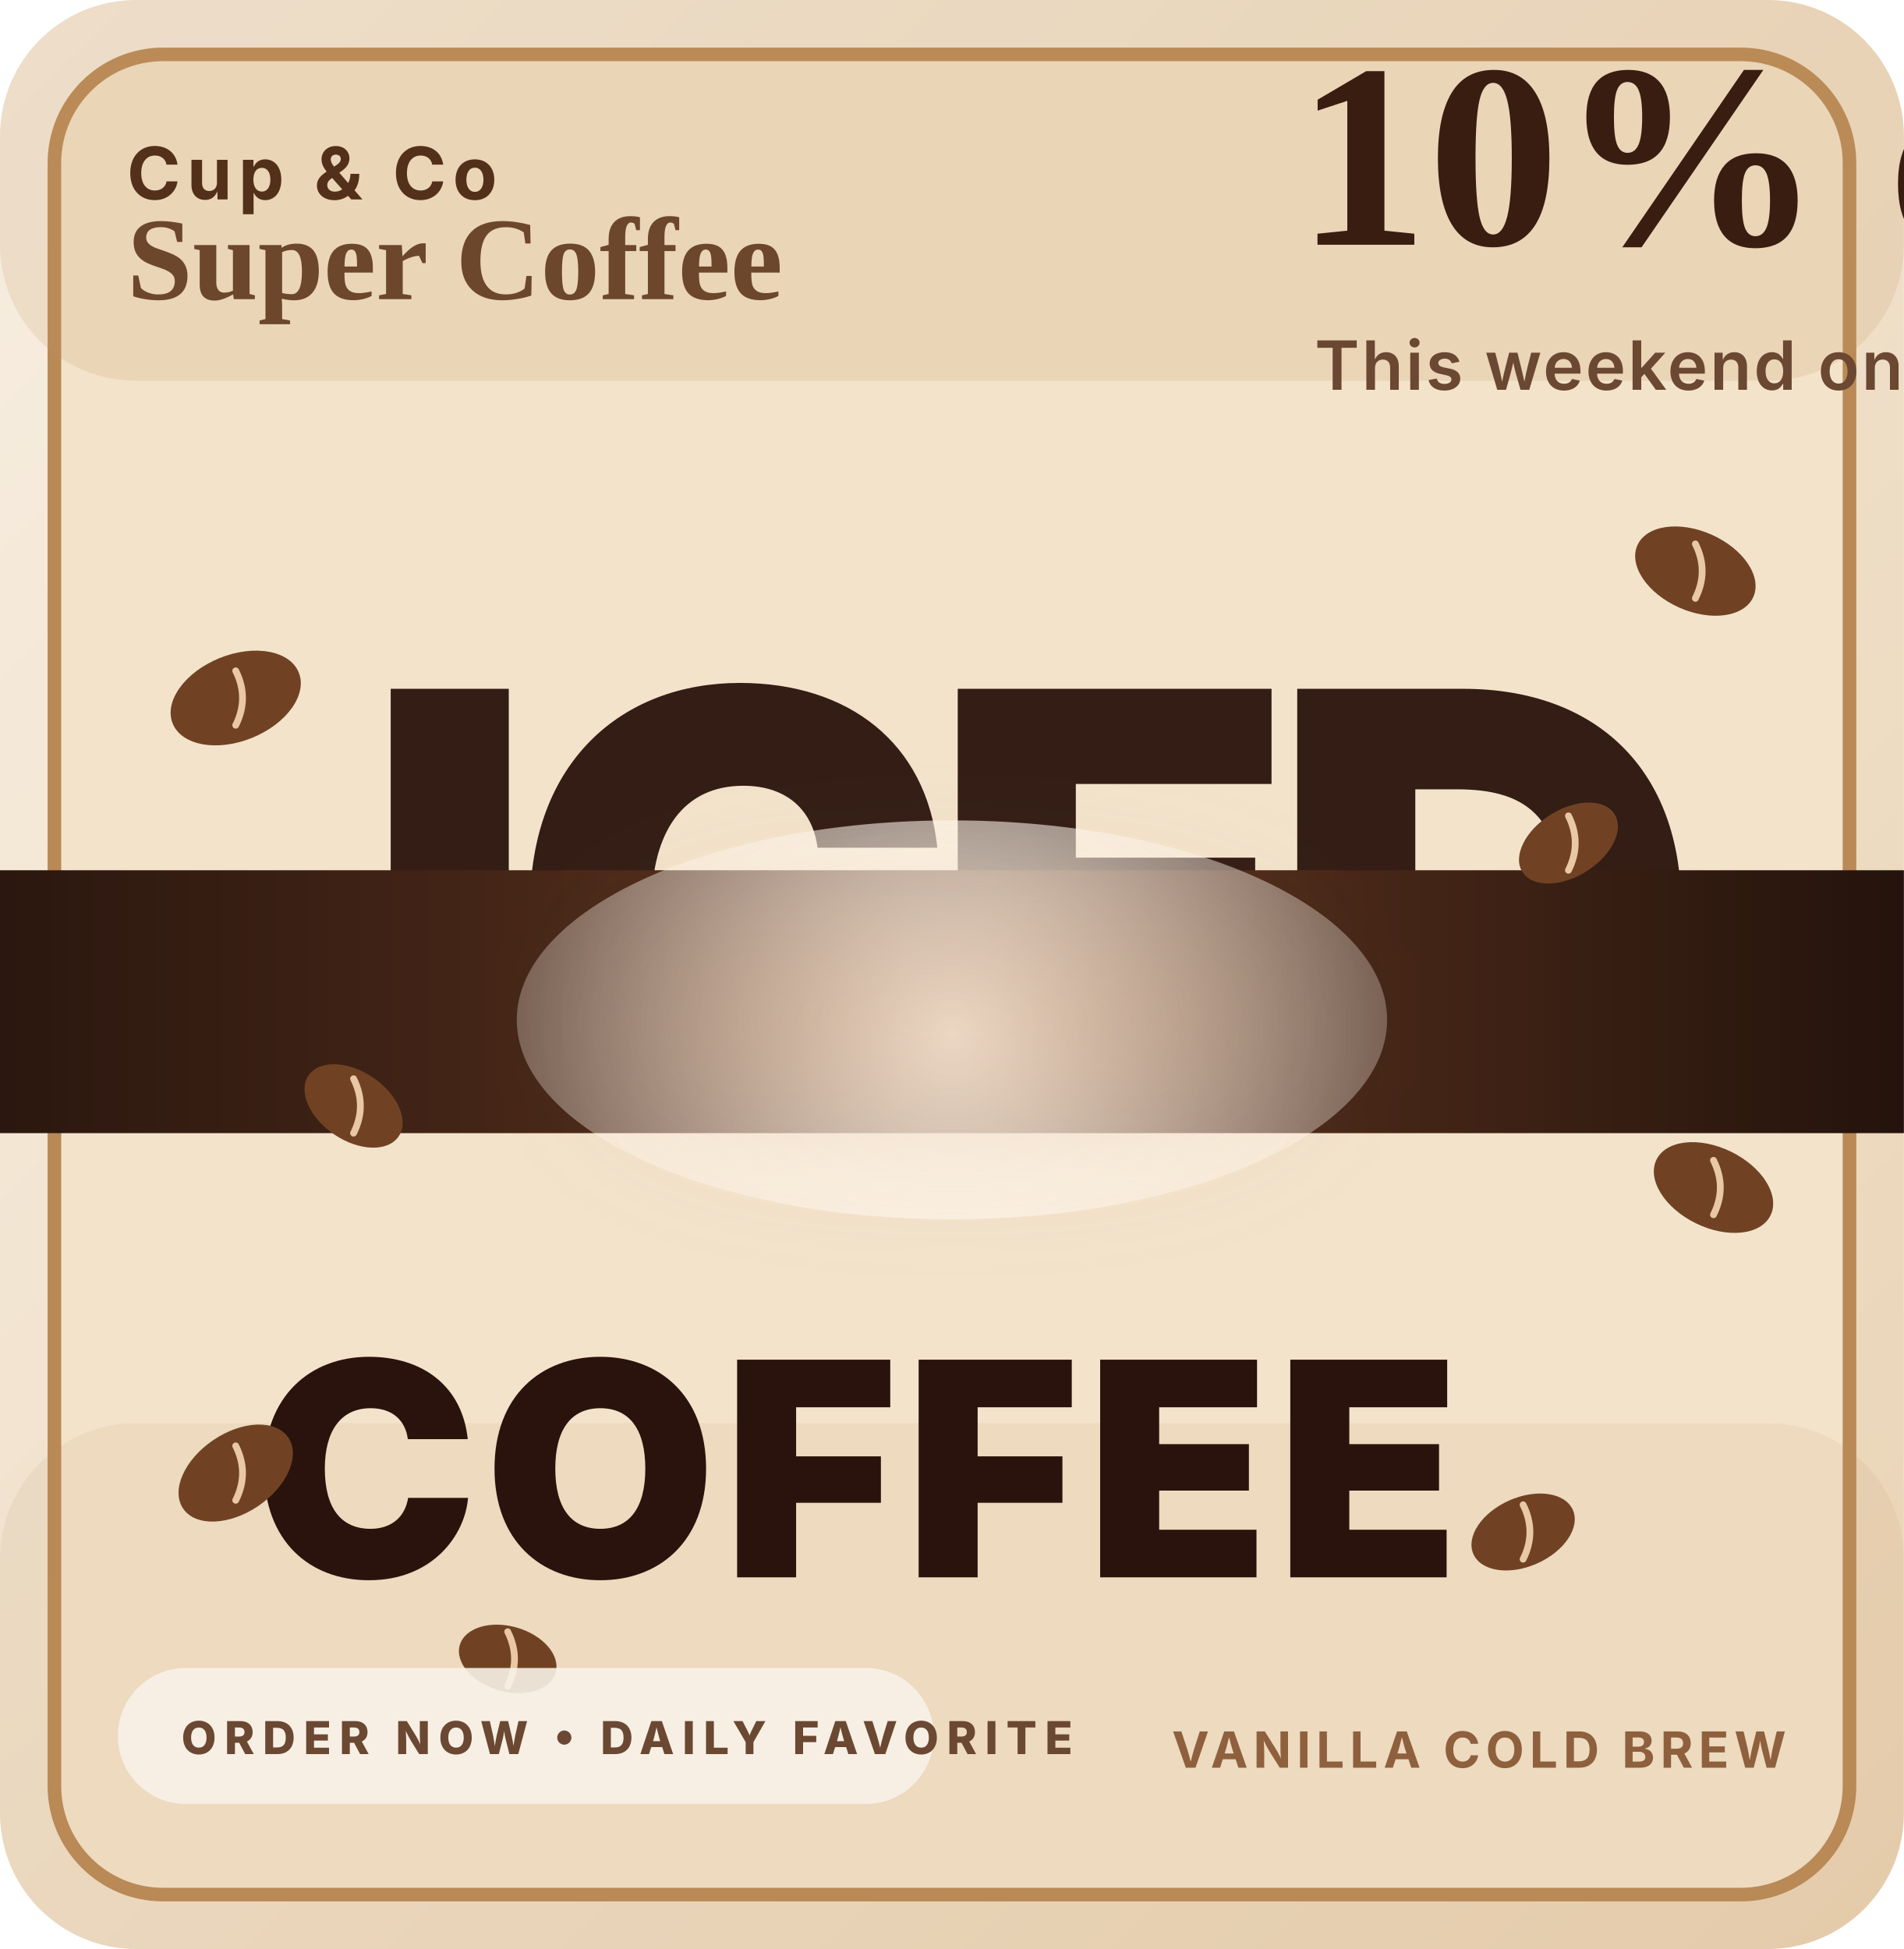
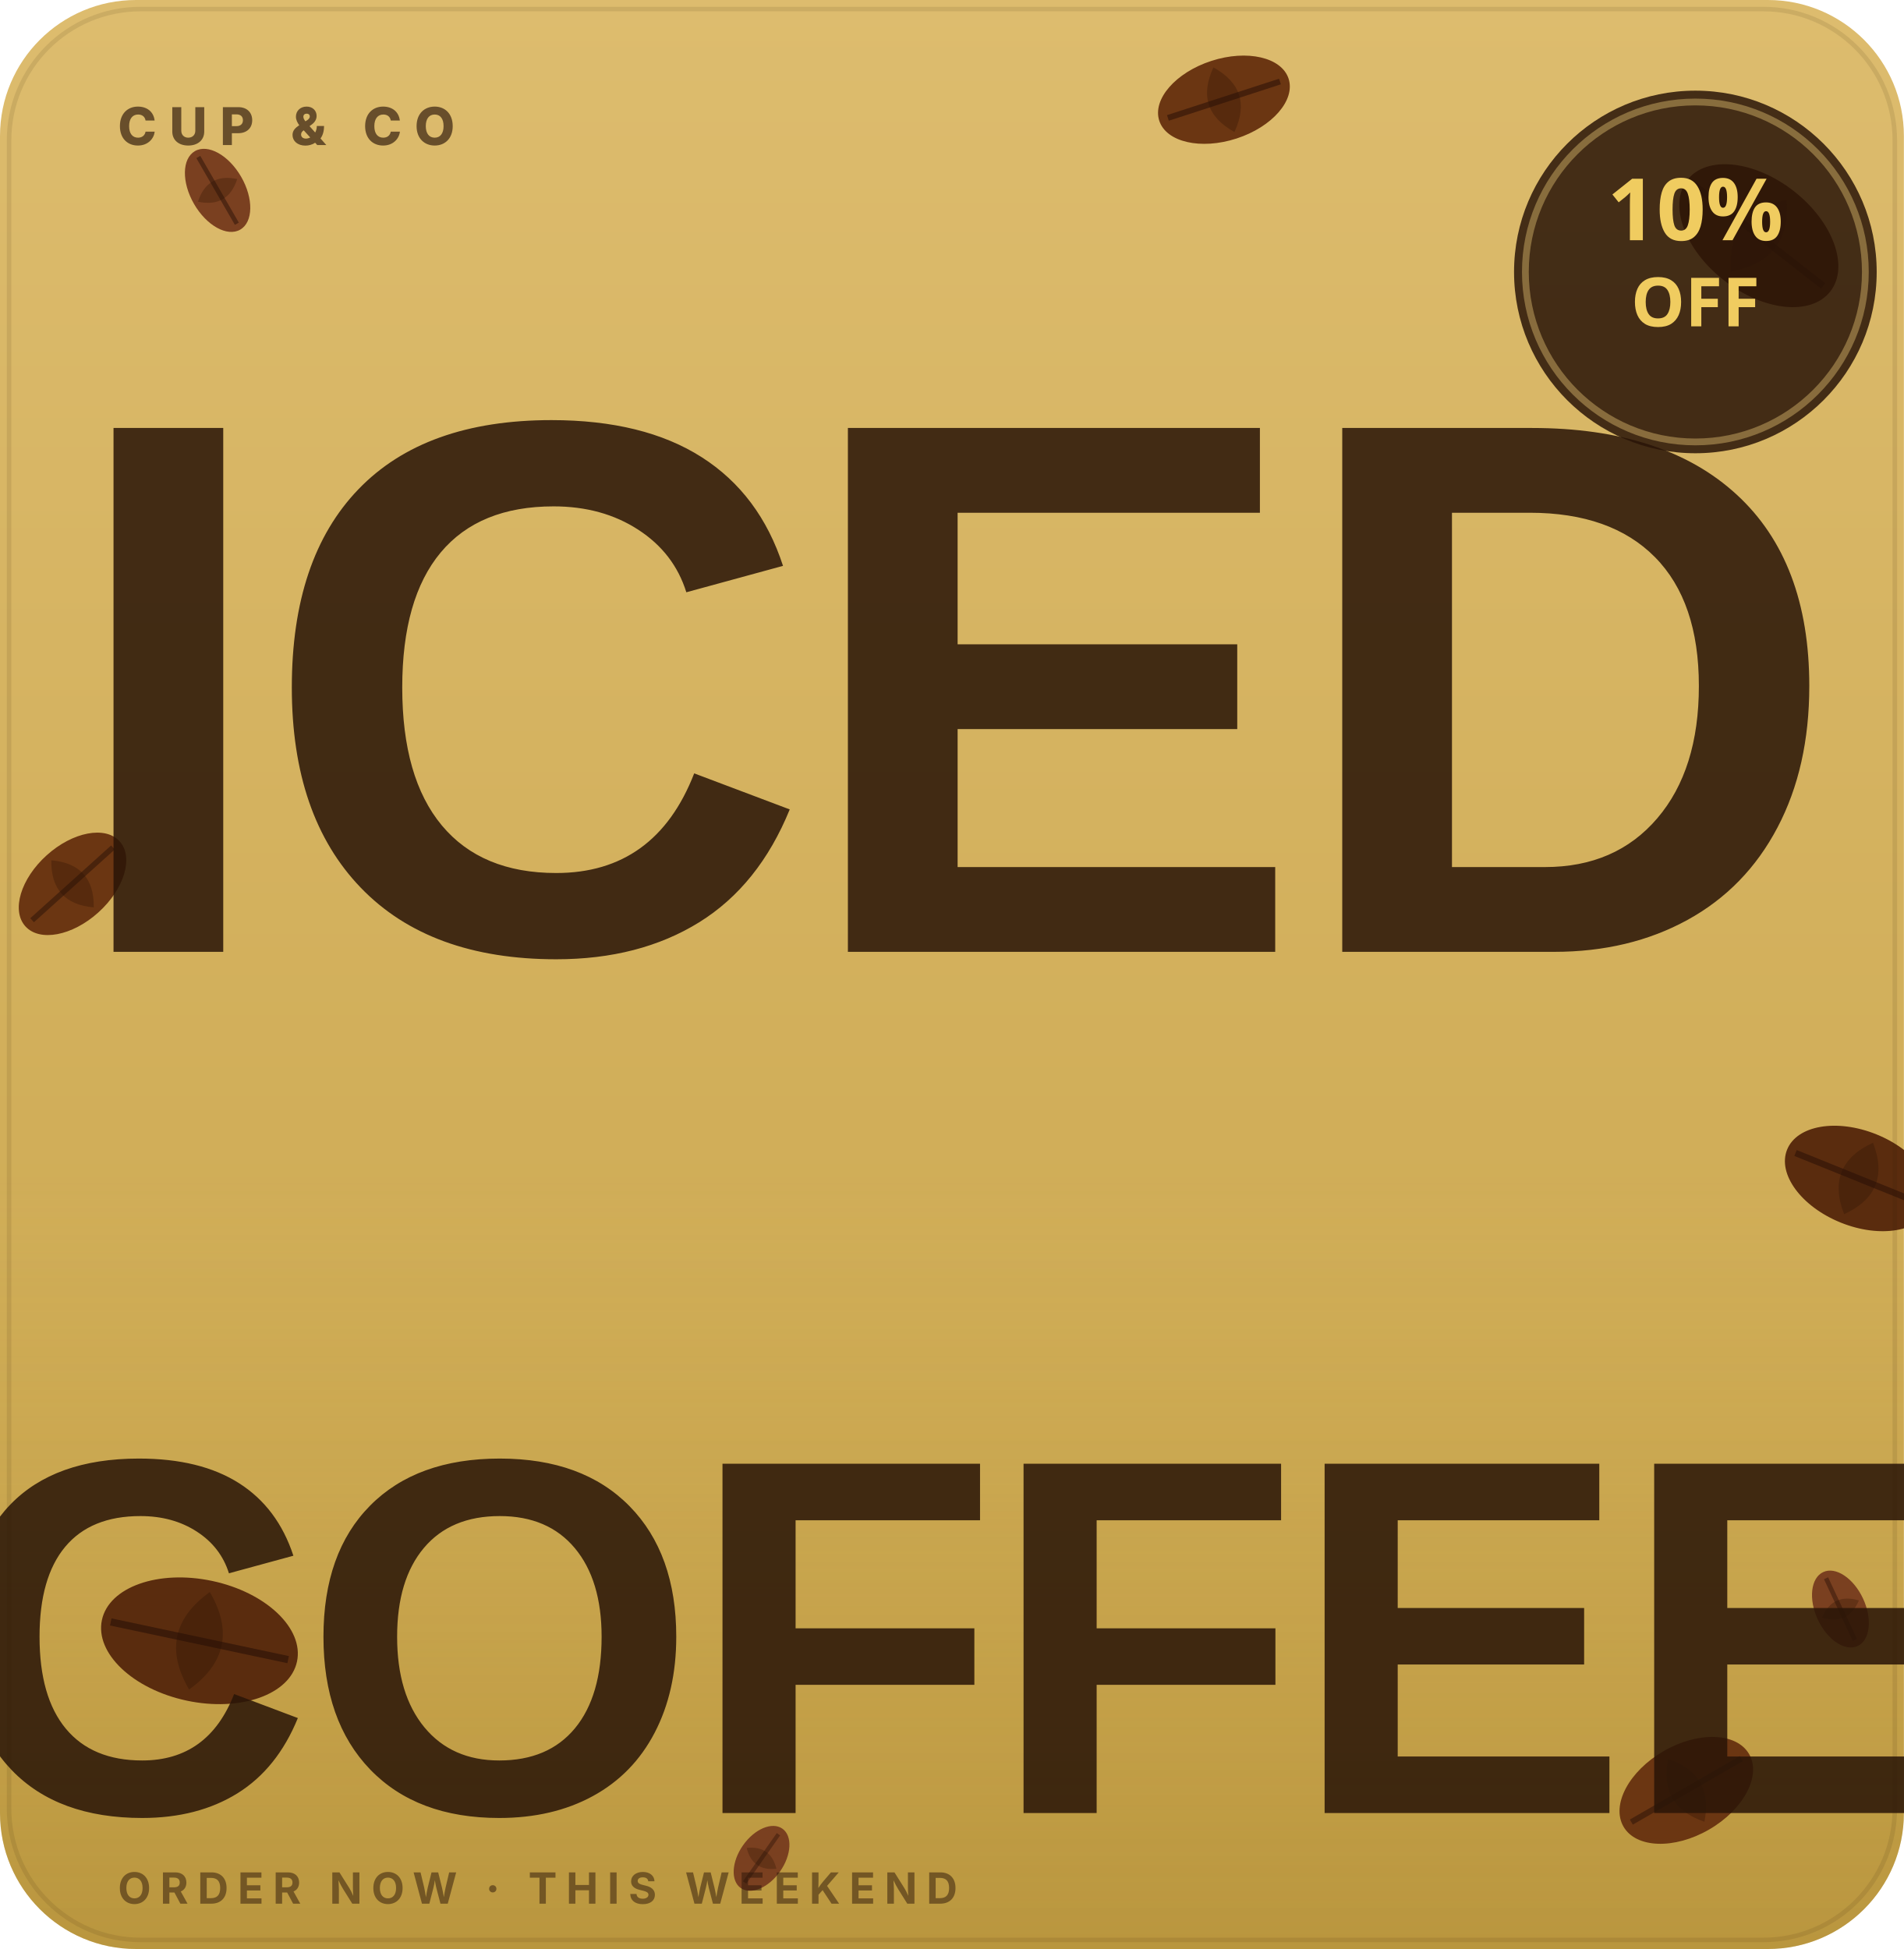
<svg xmlns="http://www.w3.org/2000/svg" width="420" height="430" viewBox="0 0 420 430" fill="none">
  <defs>
-     <linearGradient id="coldBg" x1="0" y1="0" x2="420" y2="430" gradientUnits="userSpaceOnUse">
-       <stop offset="0" stop-color="#F7EEE1" />
-       <stop offset="1" stop-color="#E9D3B4" />
+     <linearGradient id="bg" x1="0" y1="0" x2="0" y2="430" gradientUnits="userSpaceOnUse">
+       <stop offset="0%" stop-color="#DDBC6E" />
+       <stop offset="100%" stop-color="#C8A44A" />
    </linearGradient>
-     <linearGradient id="coldBand" x1="0" y1="0" x2="420" y2="0" gradientUnits="userSpaceOnUse">
-       <stop offset="0" stop-color="#2B170F" />
-       <stop offset="0.52" stop-color="#5D341F" />
-       <stop offset="1" stop-color="#24130C" />
+     <linearGradient id="fade" x1="0" y1="260" x2="0" y2="430" gradientUnits="userSpaceOnUse">
+       <stop offset="0%" stop-color="#C8A44A" stop-opacity="0" />
+       <stop offset="100%" stop-color="#9E7C28" stop-opacity="0.35" />
    </linearGradient>
-     <radialGradient id="glow" cx="0" cy="0" r="1" gradientUnits="userSpaceOnUse" gradientTransform="translate(210 228) rotate(90) scale(122 138)">
-       <stop offset="0" stop-color="#FFF8EE" stop-opacity="0.95" />
-       <stop offset="1" stop-color="#FFF8EE" stop-opacity="0" />
-     </radialGradient>
-     <filter id="softShadow" x="98" y="164" width="224" height="124" filterUnits="userSpaceOnUse" color-interpolation-filters="sRGB">
-       <feFlood flood-opacity="0" result="BackgroundImageFix" />
-       <feBlend mode="normal" in="SourceGraphic" in2="BackgroundImageFix" result="shape" />
-       <feGaussianBlur stdDeviation="18" result="effect1_foregroundBlur_1_2" />
-     </filter>
  </defs>
-   <rect width="420" height="430" rx="30" fill="url(#coldBg)" />
-   <rect x="12" y="12" width="396" height="406" rx="24" fill="#F3E3CB" stroke="#B98956" stroke-width="3" />
-   <rect x="0" y="0" width="420" height="84" rx="30" fill="#C49A63" fill-opacity="0.18" />
-   <rect x="0" y="314" width="420" height="116" rx="30" fill="#B88850" fill-opacity="0.1" />
-   <text x="28" y="44" fill="#533019" font-family="Sora, Inter, Arial, sans-serif" font-size="16" font-weight="700" letter-spacing="1.4">Cup &amp; Co</text>
-   <text x="28" y="66" fill="#6C472B" font-family="Georgia, 'Times New Roman', serif" font-size="26" font-weight="700">Super Coffee</text>
-   <text x="286" y="54" fill="#3A1D11" font-family="Georgia, 'Times New Roman', serif" font-size="58" font-weight="700">10% off</text>
-   <text x="290" y="86" fill="#6B4832" font-family="Inter, Arial, sans-serif" font-size="15" font-weight="600" letter-spacing="0.5">This weekend only</text>
-   <text x="80" y="248" fill="#2A130C" fill-opacity="0.95" font-family="Arial Black, Inter, sans-serif" font-size="132" font-weight="900" letter-spacing="-6">ICED</text>
-   <text x="56" y="348" fill="#2A130C" font-family="Arial Black, Inter, sans-serif" font-size="66" font-weight="900" letter-spacing="1.5">COFFEE</text>
-   <rect y="192" width="420" height="58" fill="url(#coldBand)" />
-   <ellipse cx="210" cy="225" rx="96" ry="44" fill="url(#glow)" />
-   <g filter="url(#softShadow)">
-     <ellipse cx="210" cy="225" rx="70" ry="18" fill="#C3814C" fill-opacity="0.32" />
+   <rect width="420" height="430" rx="30" fill="url(#bg)" />
+   <rect width="420" height="430" rx="30" fill="url(#fade)" />
+   <g transform="translate(388,52) rotate(38)">
+     <ellipse rx="20" ry="12.5" fill="#5A2C0E" />
+     <path d="M0,-10 Q9,0 0,10 Q-9,0 0,-10Z" fill="#3A1A06" opacity="0.45" />
+     <line x1="-18" y1="0" x2="18" y2="0" stroke="#281006" stroke-width="1.5" stroke-opacity="0.6" />
  </g>
-   <g fill="#704223">
-     <ellipse cx="52" cy="154" rx="15" ry="9.5" transform="rotate(-22 52 154)" />
-     <ellipse cx="78" cy="244" rx="12" ry="7.6" transform="rotate(34 78 244)" />
-     <ellipse cx="52" cy="325" rx="14" ry="8.8" transform="rotate(-34 52 325)" />
-     <ellipse cx="112" cy="366" rx="11" ry="7.2" transform="rotate(16 112 366)" />
-     <ellipse cx="374" cy="126" rx="14" ry="8.8" transform="rotate(24 374 126)" />
-     <ellipse cx="346" cy="186" rx="12" ry="7.4" transform="rotate(-32 346 186)" />
-     <ellipse cx="378" cy="262" rx="14" ry="8.8" transform="rotate(26 378 262)" />
-     <ellipse cx="336" cy="338" rx="12" ry="7.6" transform="rotate(-24 336 338)" />
+   <g transform="translate(270,22) rotate(-18)">
+     <ellipse rx="15" ry="9" fill="#6B3612" />
+     <path d="M0,-7.5 Q7,0 0,7.5 Q-7,0 0,-7.5Z" fill="#3A1A06" opacity="0.4" />
+     <line x1="-13" y1="0" x2="13" y2="0" stroke="#281006" stroke-width="1.3" stroke-opacity="0.55" />
  </g>
-   <g stroke="#E9C8A5" stroke-width="1.5" stroke-linecap="round">
-     <path d="M52 148C54 152 54 156 52 160" />
-     <path d="M78 238C80 242 80 246 78 250" />
-     <path d="M52 319C54 323 54 327 52 331" />
-     <path d="M112 360C114 364 114 368 112 372" />
-     <path d="M374 120C376 124 376 128 374 132" />
-     <path d="M346 180C348 184 348 188 346 192" />
-     <path d="M378 256C380 260 380 264 378 268" />
-     <path d="M336 332C338 336 338 340 336 344" />
+   <g transform="translate(48,42) rotate(60)">
+     <ellipse rx="10" ry="6" fill="#7A4020" />
+     <path d="M0,-5 Q4.5,0 0,5 Q-4.5,0 0,-5Z" fill="#3A1A06" opacity="0.38" />
+     <line x1="-8.5" y1="0" x2="8.5" y2="0" stroke="#281006" stroke-width="1" stroke-opacity="0.5" />
  </g>
-   <rect x="26" y="368" width="180" height="30" rx="15" fill="#F9F2E8" fill-opacity="0.9" />
-   <text x="40" y="387" fill="#6B4832" font-family="Inter, Arial, sans-serif" font-size="10" font-weight="800" letter-spacing="1.8">ORDER NOW • DAILY FAVORITE</text>
-   <text x="394" y="390" text-anchor="end" fill="#8E603D" font-family="Inter, Arial, sans-serif" font-size="11" font-weight="700" letter-spacing="1.2">VANILLA COLD BREW</text>
+   <g transform="translate(16,195) rotate(-42)">
+     <ellipse rx="14" ry="8.5" fill="#6B3612" />
+     <path d="M0,-7 Q6.5,0 0,7 Q-6.5,0 0,-7Z" fill="#3A1A06" opacity="0.4" />
+     <line x1="-12" y1="0" x2="12" y2="0" stroke="#281006" stroke-width="1.2" stroke-opacity="0.5" />
+   </g>
+   <g transform="translate(410,260) rotate(22)">
+     <ellipse rx="17" ry="10.5" fill="#5A2C0E" />
+     <path d="M0,-8.5 Q8,0 0,8.5 Q-8,0 0,-8.5Z" fill="#3A1A06" opacity="0.45" />
+     <line x1="-15" y1="0" x2="15" y2="0" stroke="#281006" stroke-width="1.4" stroke-opacity="0.55" />
+   </g>
+   <g transform="translate(44,362) rotate(12)">
+     <ellipse rx="22" ry="13.5" fill="#5A2C0E" />
+     <path d="M0,-11 Q10,0 0,11 Q-10,0 0,-11Z" fill="#3A1A06" opacity="0.5" />
+     <line x1="-20" y1="0" x2="20" y2="0" stroke="#281006" stroke-width="1.6" stroke-opacity="0.6" />
+   </g>
+   <g transform="translate(372,395) rotate(-30)">
+     <ellipse rx="16" ry="10" fill="#6B3612" />
+     <path d="M0,-8 Q7,0 0,8 Q-7,0 0,-8Z" fill="#3A1A06" opacity="0.4" />
+     <line x1="-14" y1="0" x2="14" y2="0" stroke="#281006" stroke-width="1.3" stroke-opacity="0.5" />
+   </g>
+   <g transform="translate(406,355) rotate(65)">
+     <ellipse rx="9" ry="5.5" fill="#7A4020" />
+     <path d="M0,-4.5 Q4,0 0,4.5 Q-4,0 0,-4.5Z" fill="#3A1A06" opacity="0.38" />
+     <line x1="-7.5" y1="0" x2="7.5" y2="0" stroke="#281006" stroke-width="1" stroke-opacity="0.45" />
+   </g>
+   <g transform="translate(168,410) rotate(-55)">
+     <ellipse rx="8" ry="5" fill="#7A4020" />
+     <path d="M0,-4 Q3.5,0 0,4 Q-3.5,0 0,-4Z" fill="#3A1A06" opacity="0.35" />
+     <line x1="-6.5" y1="0" x2="6.5" y2="0" stroke="#281006" stroke-width="0.9" stroke-opacity="0.4" />
+   </g>
+   <text x="210" y="210" text-anchor="middle" font-family="Impact, 'Arial Black', 'Helvetica Neue', Arial, sans-serif" font-size="168" font-weight="900" fill="#2A1508" fill-opacity="0.86" letter-spacing="-3">ICED</text>
+   <text x="210" y="400" text-anchor="middle" font-family="Impact, 'Arial Black', 'Helvetica Neue', Arial, sans-serif" font-size="112" font-weight="900" fill="#2A1508" fill-opacity="0.86" letter-spacing="-2">COFFEE</text>
+   <text x="26" y="32" font-family="'Sora', 'Inter', 'Arial', sans-serif" font-size="11.5" font-weight="800" fill="#2A1508" fill-opacity="0.65" letter-spacing="2.8">CUP &amp; CO</text>
+   <circle cx="374" cy="60" r="40" fill="#2A1508" fill-opacity="0.85" />
+   <circle cx="374" cy="60" r="37.5" fill="none" stroke="#DDBC6E" stroke-width="1.5" stroke-opacity="0.45" />
+   <text x="374" y="53" text-anchor="middle" font-family="Impact, 'Arial Black', sans-serif" font-size="19" font-weight="900" fill="#F0CC60">10%</text>
+   <text x="374" y="72" text-anchor="middle" font-family="Impact, 'Arial Black', sans-serif" font-size="15" font-weight="900" fill="#F0CC60">OFF</text>
+   <text x="26" y="420" font-family="'Sora', 'Inter', Arial, sans-serif" font-size="9.5" font-weight="700" fill="#2A1508" fill-opacity="0.50" letter-spacing="2">ORDER NOW · THIS WEEKEND</text>
+   <rect x="2" y="2" width="416" height="426" rx="29" stroke="#2A1508" stroke-width="1" stroke-opacity="0.1" fill="none" />
</svg>
